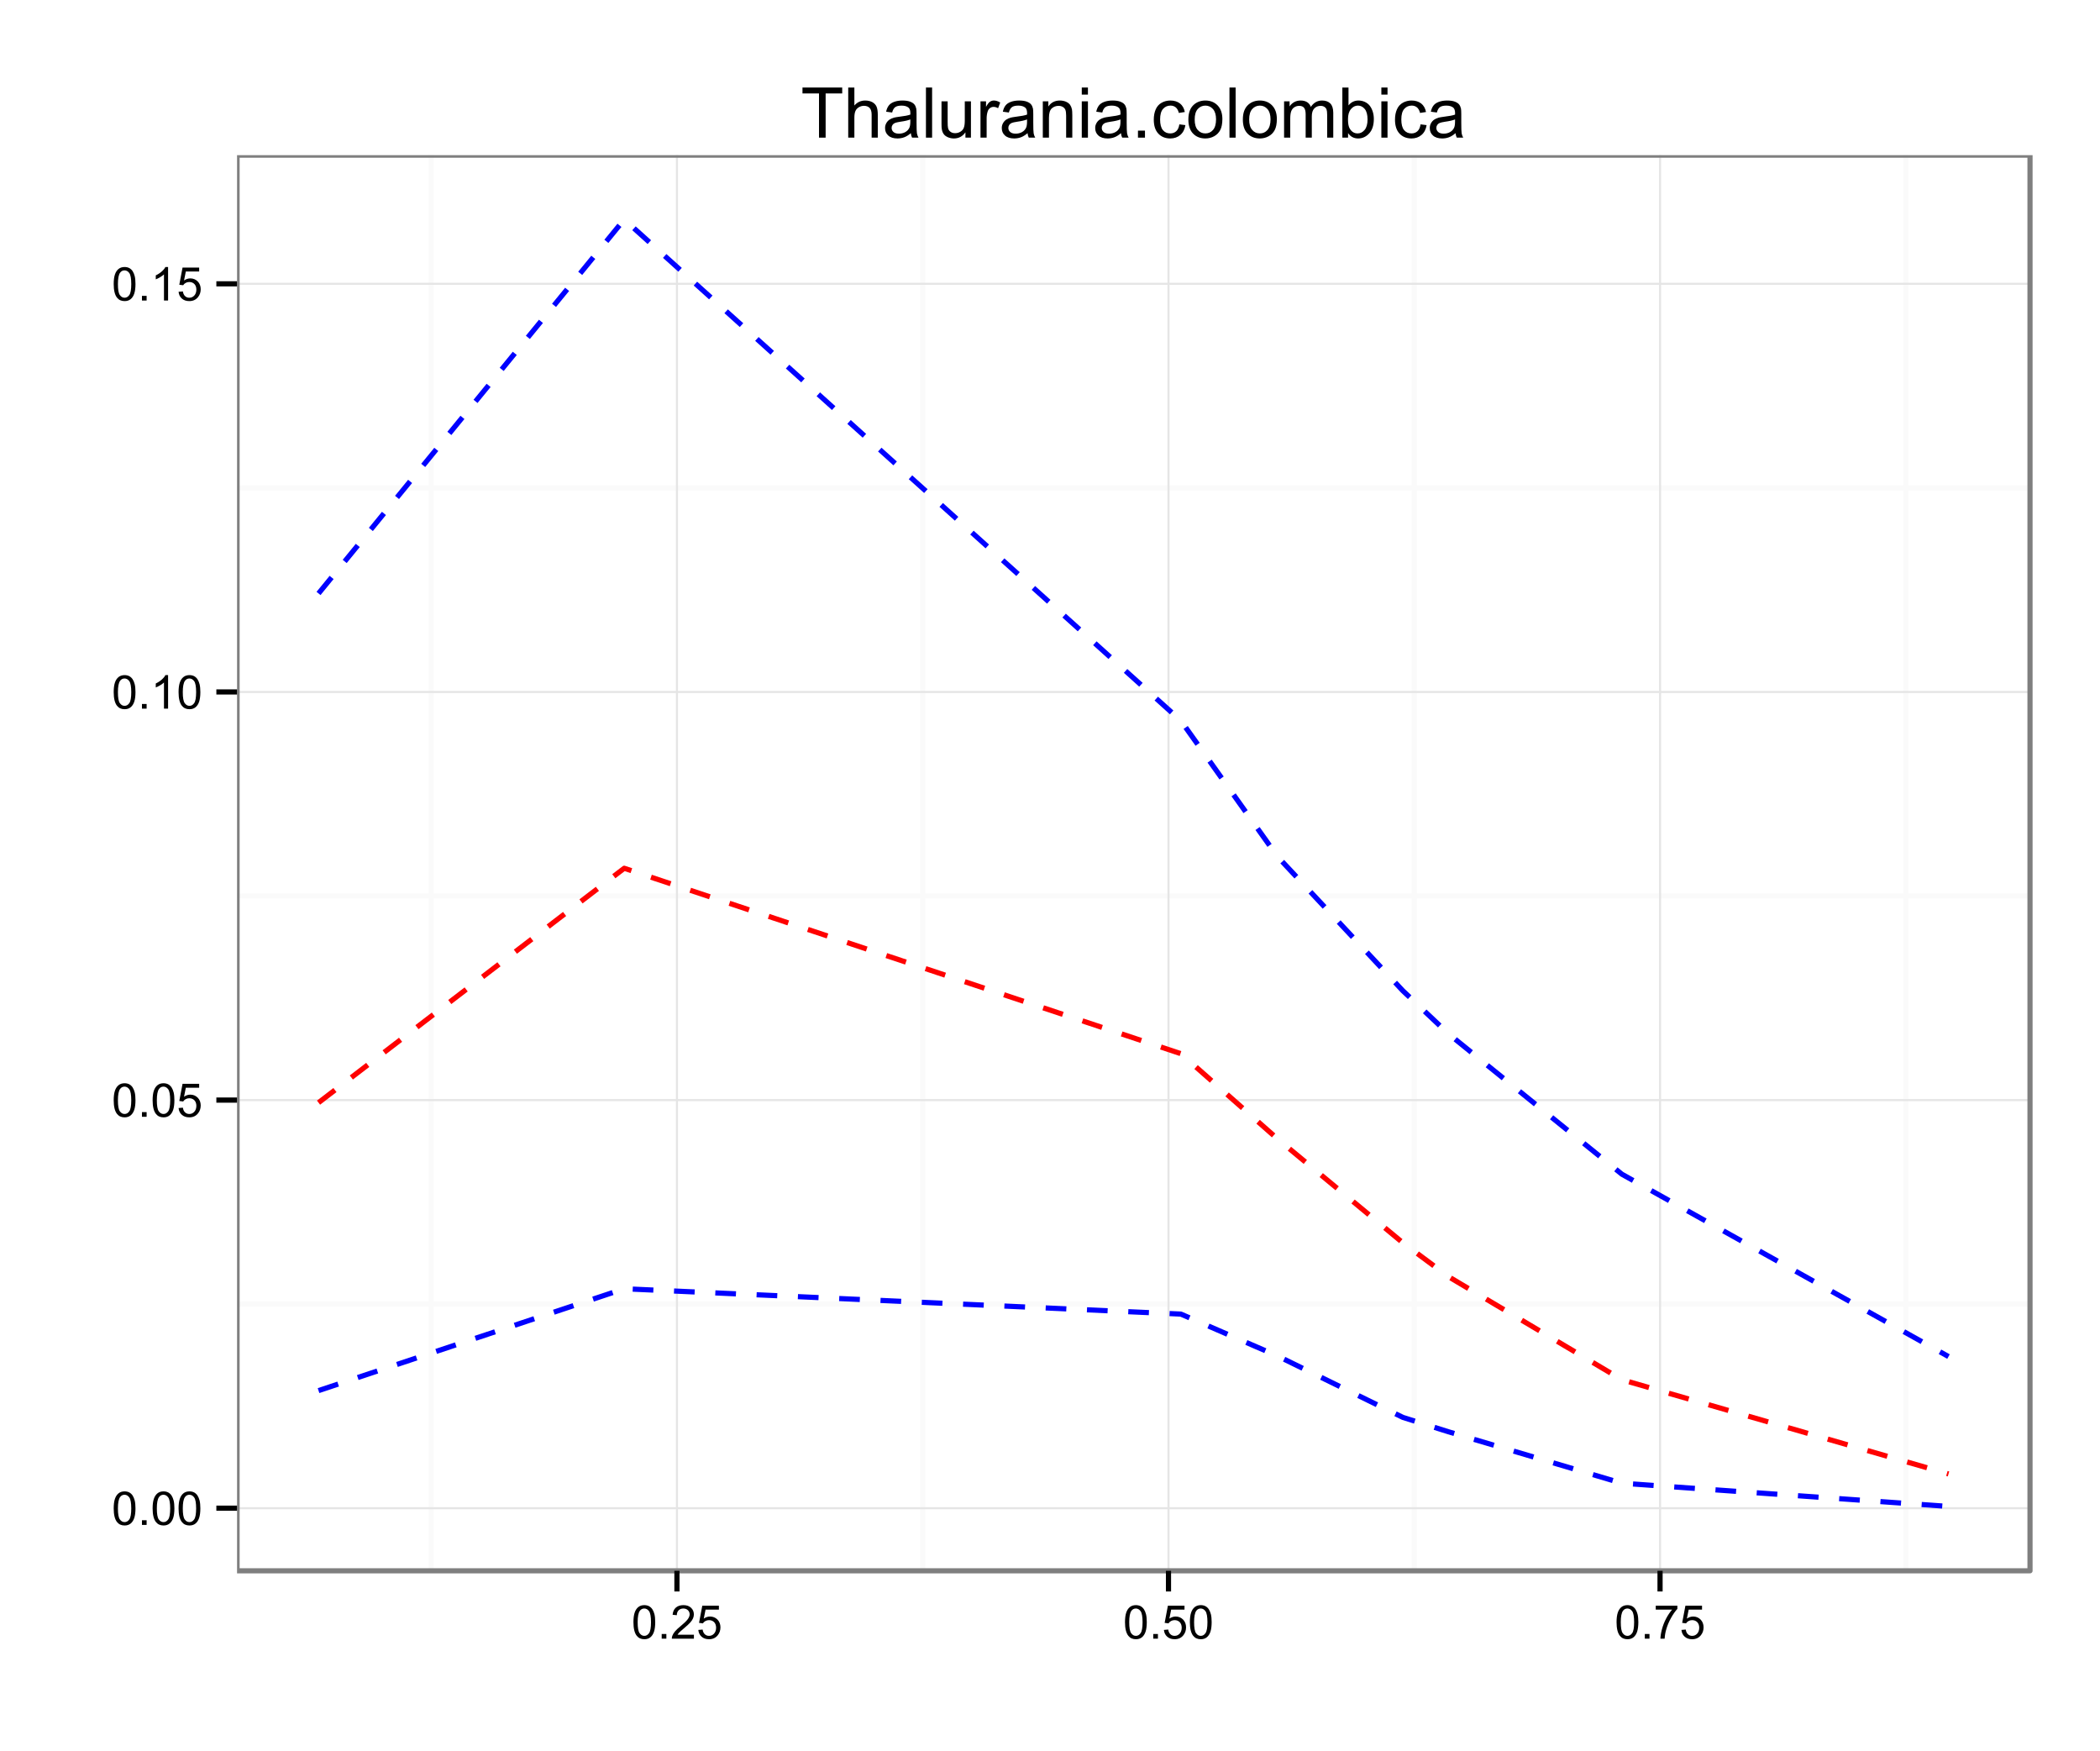
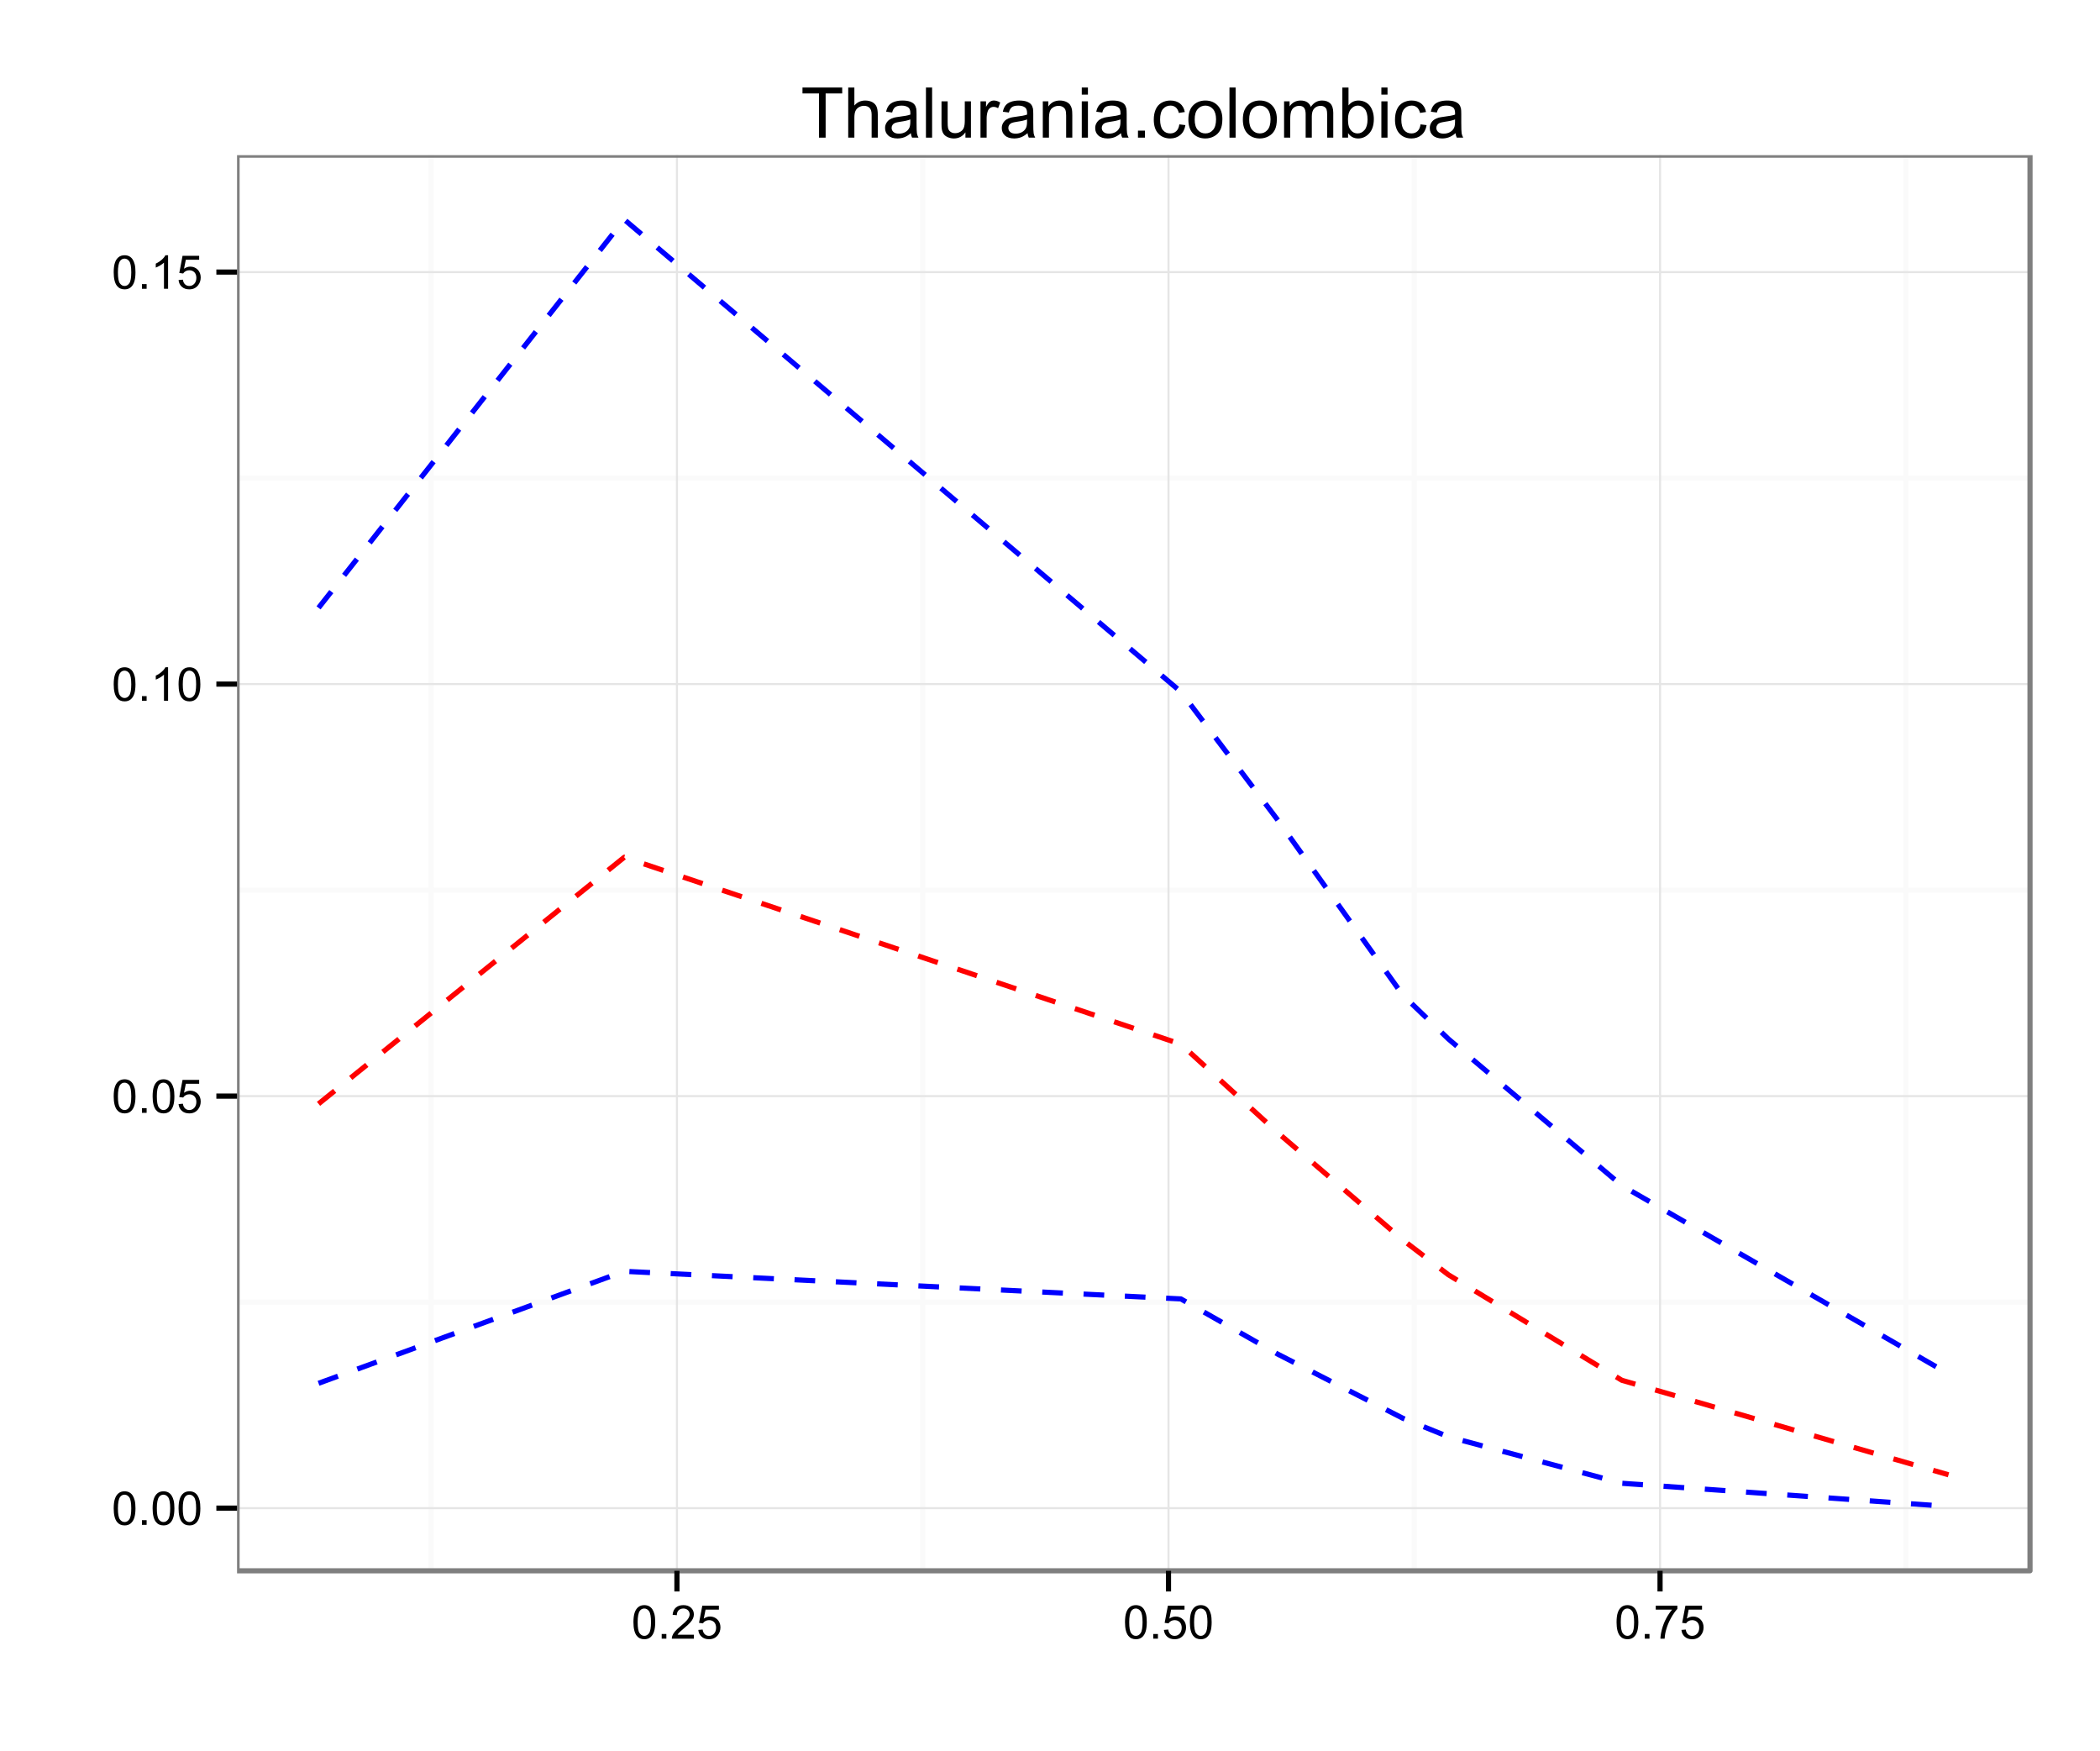
<svg xmlns="http://www.w3.org/2000/svg" xmlns:xlink="http://www.w3.org/1999/xlink" width="432pt" height="360pt" viewBox="0 0 432 360" version="1.1">
  <defs>
    <g>
      <symbol overflow="visible" id="glyph0-0">
        <path style="stroke:none;" d="M 0.398 -3.391 C 0.398 -4.199 0.48 -4.852 0.648 -5.352 C 0.812 -5.844 1.062 -6.227 1.395 -6.496 C 1.723 -6.762 2.137 -6.895 2.641 -6.898 C 3.004 -6.895 3.328 -6.82 3.609 -6.676 C 3.887 -6.523 4.113 -6.312 4.297 -6.035 C 4.477 -5.754 4.621 -5.41 4.723 -5.012 C 4.824 -4.605 4.875 -4.066 4.879 -3.391 C 4.875 -2.582 4.793 -1.93 4.629 -1.438 C 4.465 -0.938 4.215 -0.555 3.887 -0.289 C 3.555 -0.016 3.141 0.117 2.641 0.117 C 1.973 0.117 1.453 -0.117 1.078 -0.594 C 0.625 -1.164 0.398 -2.098 0.398 -3.391 Z M 1.266 -3.391 C 1.266 -2.258 1.395 -1.508 1.66 -1.137 C 1.922 -0.762 2.25 -0.574 2.641 -0.578 C 3.023 -0.574 3.348 -0.762 3.613 -1.141 C 3.875 -1.512 4.008 -2.262 4.012 -3.391 C 4.008 -4.52 3.875 -5.27 3.613 -5.645 C 3.348 -6.012 3.02 -6.199 2.629 -6.203 C 2.238 -6.199 1.93 -6.035 1.703 -5.711 C 1.41 -5.289 1.266 -4.516 1.266 -3.391 Z M 1.266 -3.391 " />
      </symbol>
      <symbol overflow="visible" id="glyph0-1">
        <path style="stroke:none;" d="M 0.871 0 L 0.871 -0.961 L 1.832 -0.961 L 1.832 0 Z M 0.871 0 " />
      </symbol>
      <symbol overflow="visible" id="glyph0-2">
        <path style="stroke:none;" d="M 0.398 -1.801 L 1.285 -1.875 C 1.348 -1.441 1.5 -1.117 1.742 -0.902 C 1.977 -0.684 2.266 -0.574 2.605 -0.578 C 3.008 -0.574 3.352 -0.727 3.637 -1.035 C 3.914 -1.34 4.055 -1.746 4.059 -2.254 C 4.055 -2.734 3.918 -3.113 3.652 -3.395 C 3.379 -3.668 3.027 -3.809 2.594 -3.812 C 2.316 -3.809 2.07 -3.746 1.855 -3.625 C 1.633 -3.5 1.461 -3.34 1.34 -3.145 L 0.547 -3.25 L 1.215 -6.777 L 4.633 -6.777 L 4.633 -5.973 L 1.891 -5.973 L 1.52 -4.125 C 1.926 -4.41 2.359 -4.551 2.816 -4.555 C 3.414 -4.551 3.922 -4.344 4.336 -3.93 C 4.746 -3.512 4.949 -2.977 4.953 -2.328 C 4.949 -1.703 4.77 -1.168 4.41 -0.719 C 3.969 -0.16 3.367 0.117 2.605 0.117 C 1.977 0.117 1.465 -0.055 1.074 -0.406 C 0.676 -0.754 0.453 -1.219 0.398 -1.801 Z M 0.398 -1.801 " />
      </symbol>
      <symbol overflow="visible" id="glyph0-3">
        <path style="stroke:none;" d="M 3.578 0 L 2.734 0 L 2.734 -5.375 C 2.527 -5.18 2.262 -4.988 1.934 -4.793 C 1.602 -4.598 1.305 -4.453 1.047 -4.359 L 1.047 -5.176 C 1.516 -5.395 1.926 -5.664 2.281 -5.98 C 2.633 -6.293 2.883 -6.598 3.031 -6.898 L 3.578 -6.898 Z M 3.578 0 " />
      </symbol>
      <symbol overflow="visible" id="glyph0-4">
        <path style="stroke:none;" d="M 4.832 -0.812 L 4.832 0 L 0.289 0 C 0.281 -0.203 0.316 -0.398 0.391 -0.586 C 0.504 -0.895 0.688 -1.199 0.945 -1.5 C 1.195 -1.797 1.562 -2.141 2.047 -2.539 C 2.789 -3.148 3.297 -3.637 3.562 -3.996 C 3.824 -4.352 3.953 -4.688 3.957 -5.012 C 3.953 -5.34 3.836 -5.621 3.598 -5.855 C 3.355 -6.082 3.043 -6.199 2.664 -6.203 C 2.254 -6.199 1.93 -6.078 1.688 -5.836 C 1.441 -5.59 1.316 -5.25 1.316 -4.824 L 0.449 -4.914 C 0.508 -5.559 0.73 -6.051 1.121 -6.391 C 1.504 -6.727 2.023 -6.895 2.68 -6.898 C 3.336 -6.895 3.859 -6.715 4.246 -6.352 C 4.629 -5.984 4.82 -5.531 4.824 -4.992 C 4.82 -4.715 4.766 -4.441 4.652 -4.18 C 4.539 -3.91 4.352 -3.633 4.094 -3.34 C 3.832 -3.047 3.398 -2.645 2.793 -2.133 C 2.285 -1.707 1.961 -1.418 1.816 -1.266 C 1.672 -1.113 1.551 -0.961 1.461 -0.812 Z M 4.832 -0.812 " />
      </symbol>
      <symbol overflow="visible" id="glyph0-5">
        <path style="stroke:none;" d="M 0.453 -5.973 L 0.453 -6.781 L 4.902 -6.781 L 4.902 -6.125 C 4.461 -5.656 4.027 -5.039 3.602 -4.27 C 3.168 -3.496 2.836 -2.703 2.605 -1.891 C 2.434 -1.312 2.324 -0.684 2.281 0 L 1.414 0 C 1.422 -0.539 1.531 -1.191 1.734 -1.961 C 1.938 -2.723 2.227 -3.461 2.609 -4.176 C 2.984 -4.883 3.391 -5.48 3.82 -5.973 Z M 0.453 -5.973 " />
      </symbol>
      <symbol overflow="visible" id="glyph1-0">
        <path style="stroke:none;" d="M 3.734 0 L 3.734 -9.09 L 0.336 -9.09 L 0.336 -10.309 L 8.508 -10.309 L 8.508 -9.09 L 5.098 -9.09 L 5.098 0 Z M 3.734 0 " />
      </symbol>
      <symbol overflow="visible" id="glyph1-1">
        <path style="stroke:none;" d="M 0.949 0 L 0.949 -10.309 L 2.215 -10.309 L 2.215 -6.609 C 2.805 -7.293 3.547 -7.633 4.449 -7.637 C 5 -7.633 5.48 -7.523 5.891 -7.309 C 6.297 -7.086 6.59 -6.785 6.766 -6.402 C 6.941 -6.016 7.031 -5.457 7.031 -4.73 L 7.031 0 L 5.766 0 L 5.766 -4.73 C 5.766 -5.359 5.625 -5.82 5.352 -6.113 C 5.074 -6.398 4.688 -6.543 4.191 -6.547 C 3.812 -6.543 3.461 -6.445 3.133 -6.254 C 2.801 -6.055 2.566 -5.793 2.426 -5.461 C 2.285 -5.129 2.215 -4.668 2.215 -4.086 L 2.215 0 Z M 0.949 0 " />
      </symbol>
      <symbol overflow="visible" id="glyph1-2">
        <path style="stroke:none;" d="M 5.82 -0.922 C 5.348 -0.52 4.898 -0.238 4.465 -0.078 C 4.031 0.086 3.566 0.164 3.074 0.168 C 2.25 0.164 1.617 -0.035 1.18 -0.434 C 0.734 -0.832 0.516 -1.344 0.52 -1.969 C 0.516 -2.332 0.598 -2.664 0.77 -2.969 C 0.934 -3.27 1.152 -3.512 1.422 -3.699 C 1.691 -3.879 1.996 -4.02 2.336 -4.113 C 2.582 -4.176 2.957 -4.238 3.461 -4.305 C 4.48 -4.422 5.23 -4.566 5.715 -4.738 C 5.715 -4.91 5.719 -5.02 5.723 -5.07 C 5.719 -5.582 5.598 -5.945 5.363 -6.16 C 5.035 -6.441 4.555 -6.586 3.922 -6.59 C 3.324 -6.586 2.887 -6.48 2.605 -6.273 C 2.32 -6.062 2.109 -5.695 1.977 -5.168 L 0.738 -5.336 C 0.848 -5.863 1.031 -6.293 1.293 -6.621 C 1.547 -6.945 1.918 -7.195 2.41 -7.371 C 2.895 -7.547 3.461 -7.633 4.105 -7.637 C 4.742 -7.633 5.262 -7.559 5.66 -7.41 C 6.059 -7.258 6.352 -7.07 6.539 -6.844 C 6.727 -6.617 6.855 -6.328 6.934 -5.984 C 6.973 -5.766 6.996 -5.379 6.996 -4.816 L 6.996 -3.129 C 6.996 -1.949 7.02 -1.203 7.074 -0.895 C 7.125 -0.582 7.234 -0.285 7.398 0 L 6.074 0 C 5.941 -0.262 5.855 -0.566 5.82 -0.922 Z M 5.715 -3.746 C 5.254 -3.555 4.566 -3.398 3.648 -3.27 C 3.125 -3.191 2.758 -3.105 2.543 -3.016 C 2.328 -2.918 2.16 -2.781 2.047 -2.605 C 1.926 -2.422 1.867 -2.223 1.871 -2.004 C 1.867 -1.664 1.996 -1.383 2.254 -1.16 C 2.508 -0.934 2.883 -0.82 3.375 -0.824 C 3.859 -0.82 4.293 -0.926 4.676 -1.141 C 5.055 -1.352 5.332 -1.645 5.512 -2.02 C 5.645 -2.301 5.711 -2.723 5.715 -3.285 Z M 5.715 -3.746 " />
      </symbol>
      <symbol overflow="visible" id="glyph1-3">
        <path style="stroke:none;" d="M 0.922 0 L 0.922 -10.309 L 2.188 -10.309 L 2.188 0 Z M 0.922 0 " />
      </symbol>
      <symbol overflow="visible" id="glyph1-4">
        <path style="stroke:none;" d="M 5.844 0 L 5.844 -1.098 C 5.258 -0.254 4.469 0.164 3.473 0.168 C 3.031 0.164 2.621 0.082 2.238 -0.082 C 1.855 -0.25 1.57 -0.461 1.387 -0.719 C 1.199 -0.973 1.07 -1.285 1 -1.66 C 0.945 -1.902 0.918 -2.297 0.922 -2.84 L 0.922 -7.469 L 2.188 -7.469 L 2.188 -3.324 C 2.184 -2.66 2.211 -2.215 2.266 -1.988 C 2.34 -1.652 2.508 -1.395 2.77 -1.207 C 3.023 -1.016 3.344 -0.918 3.727 -0.922 C 4.105 -0.918 4.461 -1.016 4.793 -1.211 C 5.125 -1.402 5.359 -1.668 5.5 -2.008 C 5.637 -2.34 5.707 -2.824 5.711 -3.465 L 5.711 -7.469 L 6.977 -7.469 L 6.977 0 Z M 5.844 0 " />
      </symbol>
      <symbol overflow="visible" id="glyph1-5">
        <path style="stroke:none;" d="M 0.934 0 L 0.934 -7.469 L 2.074 -7.469 L 2.074 -6.336 C 2.363 -6.859 2.629 -7.211 2.879 -7.383 C 3.121 -7.551 3.395 -7.633 3.691 -7.637 C 4.117 -7.633 4.551 -7.496 4.992 -7.227 L 4.555 -6.055 C 4.242 -6.234 3.934 -6.328 3.629 -6.328 C 3.348 -6.328 3.102 -6.242 2.883 -6.078 C 2.66 -5.906 2.5 -5.676 2.41 -5.387 C 2.266 -4.934 2.195 -4.441 2.199 -3.91 L 2.199 0 Z M 0.934 0 " />
      </symbol>
      <symbol overflow="visible" id="glyph1-6">
        <path style="stroke:none;" d="M 0.949 0 L 0.949 -7.469 L 2.09 -7.469 L 2.09 -6.406 C 2.633 -7.223 3.426 -7.633 4.465 -7.637 C 4.914 -7.633 5.328 -7.555 5.707 -7.395 C 6.082 -7.23 6.363 -7.016 6.555 -6.758 C 6.738 -6.492 6.867 -6.18 6.945 -5.82 C 6.988 -5.582 7.012 -5.172 7.016 -4.59 L 7.016 0 L 5.75 0 L 5.75 -4.543 C 5.746 -5.055 5.699 -5.441 5.602 -5.699 C 5.504 -5.953 5.328 -6.156 5.078 -6.309 C 4.824 -6.461 4.531 -6.539 4.199 -6.539 C 3.656 -6.539 3.191 -6.367 2.801 -6.023 C 2.41 -5.68 2.215 -5.031 2.215 -4.078 L 2.215 0 Z M 0.949 0 " />
      </symbol>
      <symbol overflow="visible" id="glyph1-7">
        <path style="stroke:none;" d="M 0.957 -8.852 L 0.957 -10.309 L 2.223 -10.309 L 2.223 -8.852 Z M 0.957 0 L 0.957 -7.469 L 2.223 -7.469 L 2.223 0 Z M 0.957 0 " />
      </symbol>
      <symbol overflow="visible" id="glyph1-8">
        <path style="stroke:none;" d="M 1.309 0 L 1.309 -1.441 L 2.75 -1.441 L 2.75 0 Z M 1.309 0 " />
      </symbol>
      <symbol overflow="visible" id="glyph1-9">
        <path style="stroke:none;" d="M 5.82 -2.734 L 7.066 -2.574 C 6.93 -1.711 6.582 -1.039 6.023 -0.559 C 5.461 -0.074 4.77 0.164 3.957 0.168 C 2.934 0.164 2.113 -0.168 1.492 -0.832 C 0.871 -1.5 0.562 -2.457 0.562 -3.707 C 0.562 -4.508 0.695 -5.211 0.961 -5.82 C 1.227 -6.422 1.633 -6.879 2.184 -7.184 C 2.727 -7.484 3.32 -7.633 3.965 -7.637 C 4.773 -7.633 5.438 -7.43 5.957 -7.02 C 6.469 -6.609 6.797 -6.027 6.945 -5.273 L 5.715 -5.082 C 5.594 -5.582 5.387 -5.961 5.094 -6.215 C 4.793 -6.465 4.434 -6.59 4.016 -6.594 C 3.375 -6.59 2.859 -6.363 2.461 -5.906 C 2.062 -5.449 1.863 -4.727 1.863 -3.742 C 1.863 -2.734 2.055 -2.004 2.438 -1.551 C 2.82 -1.094 3.32 -0.867 3.945 -0.871 C 4.438 -0.867 4.852 -1.02 5.188 -1.328 C 5.516 -1.629 5.727 -2.098 5.82 -2.734 Z M 5.82 -2.734 " />
      </symbol>
      <symbol overflow="visible" id="glyph1-10">
        <path style="stroke:none;" d="M 0.477 -3.734 C 0.473 -5.113 0.859 -6.137 1.633 -6.805 C 2.27 -7.355 3.051 -7.633 3.98 -7.637 C 5.004 -7.633 5.844 -7.297 6.496 -6.625 C 7.145 -5.949 7.469 -5.02 7.473 -3.84 C 7.469 -2.875 7.324 -2.121 7.039 -1.57 C 6.75 -1.02 6.332 -0.59 5.781 -0.289 C 5.23 0.016 4.629 0.164 3.98 0.168 C 2.93 0.164 2.086 -0.168 1.441 -0.836 C 0.797 -1.504 0.473 -2.469 0.477 -3.734 Z M 1.777 -3.734 C 1.773 -2.773 1.984 -2.059 2.402 -1.586 C 2.82 -1.105 3.344 -0.867 3.98 -0.871 C 4.605 -0.867 5.129 -1.105 5.547 -1.586 C 5.961 -2.062 6.168 -2.793 6.172 -3.777 C 6.168 -4.695 5.961 -5.395 5.543 -5.875 C 5.121 -6.348 4.598 -6.586 3.98 -6.59 C 3.344 -6.586 2.82 -6.348 2.402 -5.879 C 1.984 -5.402 1.773 -4.688 1.777 -3.734 Z M 1.777 -3.734 " />
      </symbol>
      <symbol overflow="visible" id="glyph1-11">
        <path style="stroke:none;" d="M 0.949 0 L 0.949 -7.469 L 2.082 -7.469 L 2.082 -6.418 C 2.312 -6.781 2.625 -7.078 3.016 -7.301 C 3.402 -7.523 3.844 -7.633 4.344 -7.637 C 4.895 -7.633 5.352 -7.52 5.707 -7.289 C 6.059 -7.059 6.305 -6.738 6.453 -6.328 C 7.039 -7.199 7.809 -7.633 8.762 -7.637 C 9.496 -7.633 10.066 -7.43 10.469 -7.02 C 10.863 -6.609 11.062 -5.977 11.066 -5.125 L 11.066 0 L 9.809 0 L 9.809 -4.703 C 9.809 -5.207 9.766 -5.57 9.684 -5.797 C 9.602 -6.016 9.453 -6.195 9.238 -6.336 C 9.02 -6.469 8.766 -6.539 8.48 -6.539 C 7.949 -6.539 7.516 -6.363 7.172 -6.016 C 6.824 -5.664 6.648 -5.105 6.652 -4.34 L 6.652 0 L 5.387 0 L 5.387 -4.852 C 5.383 -5.414 5.281 -5.836 5.074 -6.117 C 4.867 -6.398 4.527 -6.539 4.062 -6.539 C 3.703 -6.539 3.375 -6.445 3.074 -6.258 C 2.77 -6.07 2.551 -5.793 2.418 -5.434 C 2.281 -5.07 2.215 -4.551 2.215 -3.875 L 2.215 0 Z M 0.949 0 " />
      </symbol>
      <symbol overflow="visible" id="glyph1-12">
        <path style="stroke:none;" d="M 2.117 0 L 0.941 0 L 0.941 -10.309 L 2.207 -10.309 L 2.207 -6.629 C 2.738 -7.297 3.422 -7.633 4.254 -7.637 C 4.711 -7.633 5.145 -7.543 5.555 -7.359 C 5.965 -7.172 6.301 -6.91 6.57 -6.578 C 6.832 -6.238 7.039 -5.832 7.191 -5.363 C 7.34 -4.887 7.418 -4.383 7.418 -3.848 C 7.418 -2.562 7.102 -1.574 6.469 -0.879 C 5.836 -0.184 5.074 0.164 4.191 0.168 C 3.305 0.164 2.613 -0.199 2.117 -0.934 Z M 2.102 -3.789 C 2.098 -2.891 2.219 -2.242 2.469 -1.848 C 2.863 -1.191 3.402 -0.867 4.086 -0.871 C 4.633 -0.867 5.113 -1.105 5.52 -1.59 C 5.922 -2.066 6.121 -2.785 6.125 -3.742 C 6.121 -4.715 5.93 -5.434 5.543 -5.898 C 5.156 -6.359 4.688 -6.59 4.141 -6.594 C 3.586 -6.59 3.109 -6.352 2.707 -5.871 C 2.301 -5.391 2.098 -4.695 2.102 -3.789 Z M 2.102 -3.789 " />
      </symbol>
    </g>
    <clipPath id="clip1">
      <path d="M 48.762 31.906 L 418.602 31.906 L 418.602 324.051 L 48.762 324.051 Z M 48.762 31.906 " />
    </clipPath>
  </defs>
  <g id="surface366">
    <rect x="0" y="0" width="432" height="360" style="fill:rgb(100%,100%,100%);fill-opacity:1;stroke:none;" />
    <rect x="0" y="0" width="432" height="360" style="fill:rgb(100%,100%,100%);fill-opacity:1;stroke:none;" />
    <path style="fill:none;stroke-width:1.063;stroke-linecap:round;stroke-linejoin:round;stroke:rgb(100%,100%,100%);stroke-opacity:1;stroke-miterlimit:10;" d="M 0 360 L 432 360 L 432 0 L 0 0 Z M 0 360 " />
    <g clip-path="url(#clip1)" clip-rule="nonzero">
      <path style=" stroke:none;fill-rule:nonzero;fill:rgb(100%,100%,100%);fill-opacity:1;" d="M 48.762 323.051 L 417.602 323.051 L 417.602 31.906 L 48.762 31.906 Z M 48.762 323.051 " />
-       <path style="fill:none;stroke-width:1.063;stroke-linecap:butt;stroke-linejoin:round;stroke:rgb(98.039%,98.039%,98.039%);stroke-opacity:1;stroke-miterlimit:10;" d="M 48.762 268.211 L 417.602 268.211 " />
-       <path style="fill:none;stroke-width:1.063;stroke-linecap:butt;stroke-linejoin:round;stroke:rgb(98.039%,98.039%,98.039%);stroke-opacity:1;stroke-miterlimit:10;" d="M 48.762 184.277 L 417.602 184.277 " />
-       <path style="fill:none;stroke-width:1.063;stroke-linecap:butt;stroke-linejoin:round;stroke:rgb(98.039%,98.039%,98.039%);stroke-opacity:1;stroke-miterlimit:10;" d="M 48.762 100.34 L 417.602 100.34 " />
+       <path style="fill:none;stroke-width:1.063;stroke-linecap:butt;stroke-linejoin:round;stroke:rgb(98.039%,98.039%,98.039%);stroke-opacity:1;stroke-miterlimit:10;" d="M 48.762 267.797 L 417.602 267.797 " />
+       <path style="fill:none;stroke-width:1.063;stroke-linecap:butt;stroke-linejoin:round;stroke:rgb(98.039%,98.039%,98.039%);stroke-opacity:1;stroke-miterlimit:10;" d="M 48.762 183.062 L 417.602 183.062 " />
+       <path style="fill:none;stroke-width:1.063;stroke-linecap:butt;stroke-linejoin:round;stroke:rgb(98.039%,98.039%,98.039%);stroke-opacity:1;stroke-miterlimit:10;" d="M 48.762 98.324 L 417.602 98.324 " />
      <path style="fill:none;stroke-width:1.063;stroke-linecap:butt;stroke-linejoin:round;stroke:rgb(98.039%,98.039%,98.039%);stroke-opacity:1;stroke-miterlimit:10;" d="M 88.691 323.051 L 88.691 31.906 " />
      <path style="fill:none;stroke-width:1.063;stroke-linecap:butt;stroke-linejoin:round;stroke:rgb(98.039%,98.039%,98.039%);stroke-opacity:1;stroke-miterlimit:10;" d="M 189.812 323.051 L 189.812 31.906 " />
      <path style="fill:none;stroke-width:1.063;stroke-linecap:butt;stroke-linejoin:round;stroke:rgb(98.039%,98.039%,98.039%);stroke-opacity:1;stroke-miterlimit:10;" d="M 290.938 323.051 L 290.938 31.906 " />
      <path style="fill:none;stroke-width:1.063;stroke-linecap:butt;stroke-linejoin:round;stroke:rgb(98.039%,98.039%,98.039%);stroke-opacity:1;stroke-miterlimit:10;" d="M 392.059 323.051 L 392.059 31.906 " />
-       <path style="fill:none;stroke-width:0.425;stroke-linecap:butt;stroke-linejoin:round;stroke:rgb(89.804%,89.804%,89.804%);stroke-opacity:1;stroke-miterlimit:10;" d="M 48.762 310.18 L 417.602 310.18 " />
-       <path style="fill:none;stroke-width:0.425;stroke-linecap:butt;stroke-linejoin:round;stroke:rgb(89.804%,89.804%,89.804%);stroke-opacity:1;stroke-miterlimit:10;" d="M 48.762 226.246 L 417.602 226.246 " />
-       <path style="fill:none;stroke-width:0.425;stroke-linecap:butt;stroke-linejoin:round;stroke:rgb(89.804%,89.804%,89.804%);stroke-opacity:1;stroke-miterlimit:10;" d="M 48.762 142.309 L 417.602 142.309 " />
-       <path style="fill:none;stroke-width:0.425;stroke-linecap:butt;stroke-linejoin:round;stroke:rgb(89.804%,89.804%,89.804%);stroke-opacity:1;stroke-miterlimit:10;" d="M 48.762 58.371 L 417.602 58.371 " />
+       <path style="fill:none;stroke-width:0.425;stroke-linecap:butt;stroke-linejoin:round;stroke:rgb(89.804%,89.804%,89.804%);stroke-opacity:1;stroke-miterlimit:10;" d="M 48.762 310.168 L 417.602 310.168 " />
+       <path style="fill:none;stroke-width:0.425;stroke-linecap:butt;stroke-linejoin:round;stroke:rgb(89.804%,89.804%,89.804%);stroke-opacity:1;stroke-miterlimit:10;" d="M 48.762 225.43 L 417.602 225.43 " />
+       <path style="fill:none;stroke-width:0.425;stroke-linecap:butt;stroke-linejoin:round;stroke:rgb(89.804%,89.804%,89.804%);stroke-opacity:1;stroke-miterlimit:10;" d="M 48.762 140.691 L 417.602 140.691 " />
+       <path style="fill:none;stroke-width:0.425;stroke-linecap:butt;stroke-linejoin:round;stroke:rgb(89.804%,89.804%,89.804%);stroke-opacity:1;stroke-miterlimit:10;" d="M 48.762 55.957 L 417.602 55.957 " />
      <path style="fill:none;stroke-width:0.425;stroke-linecap:butt;stroke-linejoin:round;stroke:rgb(89.804%,89.804%,89.804%);stroke-opacity:1;stroke-miterlimit:10;" d="M 139.254 323.051 L 139.254 31.906 " />
      <path style="fill:none;stroke-width:0.425;stroke-linecap:butt;stroke-linejoin:round;stroke:rgb(89.804%,89.804%,89.804%);stroke-opacity:1;stroke-miterlimit:10;" d="M 240.375 323.051 L 240.375 31.906 " />
      <path style="fill:none;stroke-width:0.425;stroke-linecap:butt;stroke-linejoin:round;stroke:rgb(89.804%,89.804%,89.804%);stroke-opacity:1;stroke-miterlimit:10;" d="M 341.496 323.051 L 341.496 31.906 " />
-       <path style="fill:none;stroke-width:1.063;stroke-linecap:butt;stroke-linejoin:round;stroke:rgb(100%,0%,0%);stroke-opacity:1;stroke-dasharray:4.252,4.252;stroke-miterlimit:1;" d="M 65.527 226.773 L 128.41 178.57 L 242.922 216.699 L 262.789 234.211 L 288.582 255.59 L 297.977 262.562 L 333.645 283.758 L 400.836 303.133 " />
-       <path style="fill:none;stroke-width:1.063;stroke-linecap:butt;stroke-linejoin:round;stroke:rgb(0%,0%,100%);stroke-opacity:1;stroke-dasharray:4.252,4.252;stroke-miterlimit:1;" d="M 65.527 122.051 L 128.41 45.141 L 242.922 148.223 L 262.789 176.148 L 288.582 203.758 L 297.977 212.617 L 333.645 241.488 L 400.836 278.996 " />
-       <path style="fill:none;stroke-width:1.063;stroke-linecap:butt;stroke-linejoin:round;stroke:rgb(0%,0%,100%);stroke-opacity:1;stroke-dasharray:4.252,4.252;stroke-miterlimit:1;" d="M 65.527 285.996 L 128.41 265.047 L 242.922 270.258 L 262.789 278.867 L 288.582 291.5 L 297.977 294.465 L 333.645 305.039 L 400.836 309.816 " />
+       <path style="fill:none;stroke-width:1.063;stroke-linecap:butt;stroke-linejoin:round;stroke:rgb(100%,0%,0%);stroke-opacity:1;stroke-dasharray:4.252,4.252;stroke-miterlimit:1;" d="M 65.527 227.02 L 128.41 176.312 L 242.922 214.746 L 262.789 232.902 L 288.582 255.008 L 297.977 262.188 L 333.645 283.875 L 400.836 303.312 " />
+       <path style="fill:none;stroke-width:1.063;stroke-linecap:butt;stroke-linejoin:round;stroke:rgb(0%,0%,100%);stroke-opacity:1;stroke-dasharray:4.252,4.252;stroke-miterlimit:1;" d="M 65.527 125.012 L 128.41 45.141 L 242.922 142.277 L 262.789 168.578 L 288.582 204.66 L 297.977 213.699 L 333.645 243.84 L 400.836 282.555 " />
+       <path style="fill:none;stroke-width:1.063;stroke-linecap:butt;stroke-linejoin:round;stroke:rgb(0%,0%,100%);stroke-opacity:1;stroke-dasharray:4.252,4.252;stroke-miterlimit:1;" d="M 65.527 284.492 L 128.41 261.457 L 242.922 267.137 L 262.789 278.461 L 288.582 291.684 L 297.977 295.496 L 333.645 305.055 L 400.836 309.816 " />
      <path style="fill:none;stroke-width:1.063;stroke-linecap:round;stroke-linejoin:round;stroke:rgb(49.804%,49.804%,49.804%);stroke-opacity:1;stroke-miterlimit:10;" d="M 48.762 323.051 L 417.602 323.051 L 417.602 31.906 L 48.762 31.906 Z M 48.762 323.051 " />
    </g>
    <g style="fill:rgb(0%,0%,0%);fill-opacity:1;">
-       <use xlink:href="#glyph0-0" x="22.992" y="313.617" />
-       <use xlink:href="#glyph0-1" x="28.331" y="313.617" />
-       <use xlink:href="#glyph0-0" x="30.998" y="313.617" />
-       <use xlink:href="#glyph0-0" x="36.337" y="313.617" />
+       <use xlink:href="#glyph0-0" x="22.992" y="313.602" />
+       <use xlink:href="#glyph0-1" x="28.331" y="313.602" />
+       <use xlink:href="#glyph0-0" x="30.998" y="313.602" />
+       <use xlink:href="#glyph0-0" x="36.337" y="313.602" />
    </g>
    <g style="fill:rgb(0%,0%,0%);fill-opacity:1;">
-       <use xlink:href="#glyph0-0" x="22.992" y="229.68" />
-       <use xlink:href="#glyph0-1" x="28.331" y="229.68" />
-       <use xlink:href="#glyph0-0" x="30.998" y="229.68" />
-       <use xlink:href="#glyph0-2" x="36.337" y="229.68" />
+       <use xlink:href="#glyph0-0" x="22.992" y="228.867" />
+       <use xlink:href="#glyph0-1" x="28.331" y="228.867" />
+       <use xlink:href="#glyph0-0" x="30.998" y="228.867" />
+       <use xlink:href="#glyph0-2" x="36.337" y="228.867" />
    </g>
    <g style="fill:rgb(0%,0%,0%);fill-opacity:1;">
-       <use xlink:href="#glyph0-0" x="22.992" y="145.742" />
-       <use xlink:href="#glyph0-1" x="28.331" y="145.742" />
-       <use xlink:href="#glyph0-3" x="30.998" y="145.742" />
-       <use xlink:href="#glyph0-0" x="36.337" y="145.742" />
+       <use xlink:href="#glyph0-0" x="22.992" y="144.129" />
+       <use xlink:href="#glyph0-1" x="28.331" y="144.129" />
+       <use xlink:href="#glyph0-3" x="30.998" y="144.129" />
+       <use xlink:href="#glyph0-0" x="36.337" y="144.129" />
    </g>
    <g style="fill:rgb(0%,0%,0%);fill-opacity:1;">
-       <use xlink:href="#glyph0-0" x="22.992" y="61.809" />
-       <use xlink:href="#glyph0-1" x="28.331" y="61.809" />
-       <use xlink:href="#glyph0-3" x="30.998" y="61.809" />
-       <use xlink:href="#glyph0-2" x="36.337" y="61.809" />
+       <use xlink:href="#glyph0-0" x="22.992" y="59.391" />
+       <use xlink:href="#glyph0-1" x="28.331" y="59.391" />
+       <use xlink:href="#glyph0-3" x="30.998" y="59.391" />
+       <use xlink:href="#glyph0-2" x="36.337" y="59.391" />
    </g>
-     <path style="fill:none;stroke-width:1.063;stroke-linecap:butt;stroke-linejoin:round;stroke:rgb(0%,0%,0%);stroke-opacity:1;stroke-miterlimit:10;" d="M 44.508 310.18 L 48.762 310.18 " />
-     <path style="fill:none;stroke-width:1.063;stroke-linecap:butt;stroke-linejoin:round;stroke:rgb(0%,0%,0%);stroke-opacity:1;stroke-miterlimit:10;" d="M 44.508 226.246 L 48.762 226.246 " />
-     <path style="fill:none;stroke-width:1.063;stroke-linecap:butt;stroke-linejoin:round;stroke:rgb(0%,0%,0%);stroke-opacity:1;stroke-miterlimit:10;" d="M 44.508 142.309 L 48.762 142.309 " />
-     <path style="fill:none;stroke-width:1.063;stroke-linecap:butt;stroke-linejoin:round;stroke:rgb(0%,0%,0%);stroke-opacity:1;stroke-miterlimit:10;" d="M 44.508 58.371 L 48.762 58.371 " />
+     <path style="fill:none;stroke-width:1.063;stroke-linecap:butt;stroke-linejoin:round;stroke:rgb(0%,0%,0%);stroke-opacity:1;stroke-miterlimit:10;" d="M 44.508 310.168 L 48.762 310.168 " />
+     <path style="fill:none;stroke-width:1.063;stroke-linecap:butt;stroke-linejoin:round;stroke:rgb(0%,0%,0%);stroke-opacity:1;stroke-miterlimit:10;" d="M 44.508 225.43 L 48.762 225.43 " />
+     <path style="fill:none;stroke-width:1.063;stroke-linecap:butt;stroke-linejoin:round;stroke:rgb(0%,0%,0%);stroke-opacity:1;stroke-miterlimit:10;" d="M 44.508 140.691 L 48.762 140.691 " />
+     <path style="fill:none;stroke-width:1.063;stroke-linecap:butt;stroke-linejoin:round;stroke:rgb(0%,0%,0%);stroke-opacity:1;stroke-miterlimit:10;" d="M 44.508 55.957 L 48.762 55.957 " />
    <path style="fill:none;stroke-width:1.063;stroke-linecap:butt;stroke-linejoin:round;stroke:rgb(0%,0%,0%);stroke-opacity:1;stroke-miterlimit:10;" d="M 139.254 327.305 L 139.254 323.051 " />
    <path style="fill:none;stroke-width:1.063;stroke-linecap:butt;stroke-linejoin:round;stroke:rgb(0%,0%,0%);stroke-opacity:1;stroke-miterlimit:10;" d="M 240.375 327.305 L 240.375 323.051 " />
    <path style="fill:none;stroke-width:1.063;stroke-linecap:butt;stroke-linejoin:round;stroke:rgb(0%,0%,0%);stroke-opacity:1;stroke-miterlimit:10;" d="M 341.496 327.305 L 341.496 323.051 " />
    <g style="fill:rgb(0%,0%,0%);fill-opacity:1;">
      <use xlink:href="#glyph0-0" x="129.91" y="337.012" />
      <use xlink:href="#glyph0-1" x="135.249" y="337.012" />
      <use xlink:href="#glyph0-4" x="137.916" y="337.012" />
      <use xlink:href="#glyph0-2" x="143.255" y="337.012" />
    </g>
    <g style="fill:rgb(0%,0%,0%);fill-opacity:1;">
      <use xlink:href="#glyph0-0" x="231.031" y="337.012" />
      <use xlink:href="#glyph0-1" x="236.37" y="337.012" />
      <use xlink:href="#glyph0-2" x="239.037" y="337.012" />
      <use xlink:href="#glyph0-0" x="244.377" y="337.012" />
    </g>
    <g style="fill:rgb(0%,0%,0%);fill-opacity:1;">
      <use xlink:href="#glyph0-0" x="332.152" y="337.012" />
      <use xlink:href="#glyph0-1" x="337.491" y="337.012" />
      <use xlink:href="#glyph0-5" x="340.159" y="337.012" />
      <use xlink:href="#glyph0-2" x="345.498" y="337.012" />
    </g>
    <g style="fill:rgb(0%,0%,0%);fill-opacity:1;">
      <use xlink:href="#glyph1-0" x="164.746" y="28.309" />
      <use xlink:href="#glyph1-1" x="173.542" y="28.309" />
      <use xlink:href="#glyph1-2" x="181.551" y="28.309" />
      <use xlink:href="#glyph1-3" x="189.559" y="28.309" />
      <use xlink:href="#glyph1-4" x="192.759" y="28.309" />
      <use xlink:href="#glyph1-5" x="200.767" y="28.309" />
      <use xlink:href="#glyph1-2" x="205.562" y="28.309" />
      <use xlink:href="#glyph1-6" x="213.571" y="28.309" />
      <use xlink:href="#glyph1-7" x="221.58" y="28.309" />
      <use xlink:href="#glyph1-2" x="224.779" y="28.309" />
      <use xlink:href="#glyph1-8" x="232.787" y="28.309" />
      <use xlink:href="#glyph1-9" x="236.788" y="28.309" />
      <use xlink:href="#glyph1-10" x="243.988" y="28.309" />
      <use xlink:href="#glyph1-3" x="251.997" y="28.309" />
      <use xlink:href="#glyph1-10" x="255.196" y="28.309" />
      <use xlink:href="#glyph1-11" x="263.205" y="28.309" />
      <use xlink:href="#glyph1-12" x="275.2" y="28.309" />
      <use xlink:href="#glyph1-7" x="283.209" y="28.309" />
      <use xlink:href="#glyph1-9" x="286.408" y="28.309" />
      <use xlink:href="#glyph1-2" x="293.608" y="28.309" />
    </g>
  </g>
</svg>
